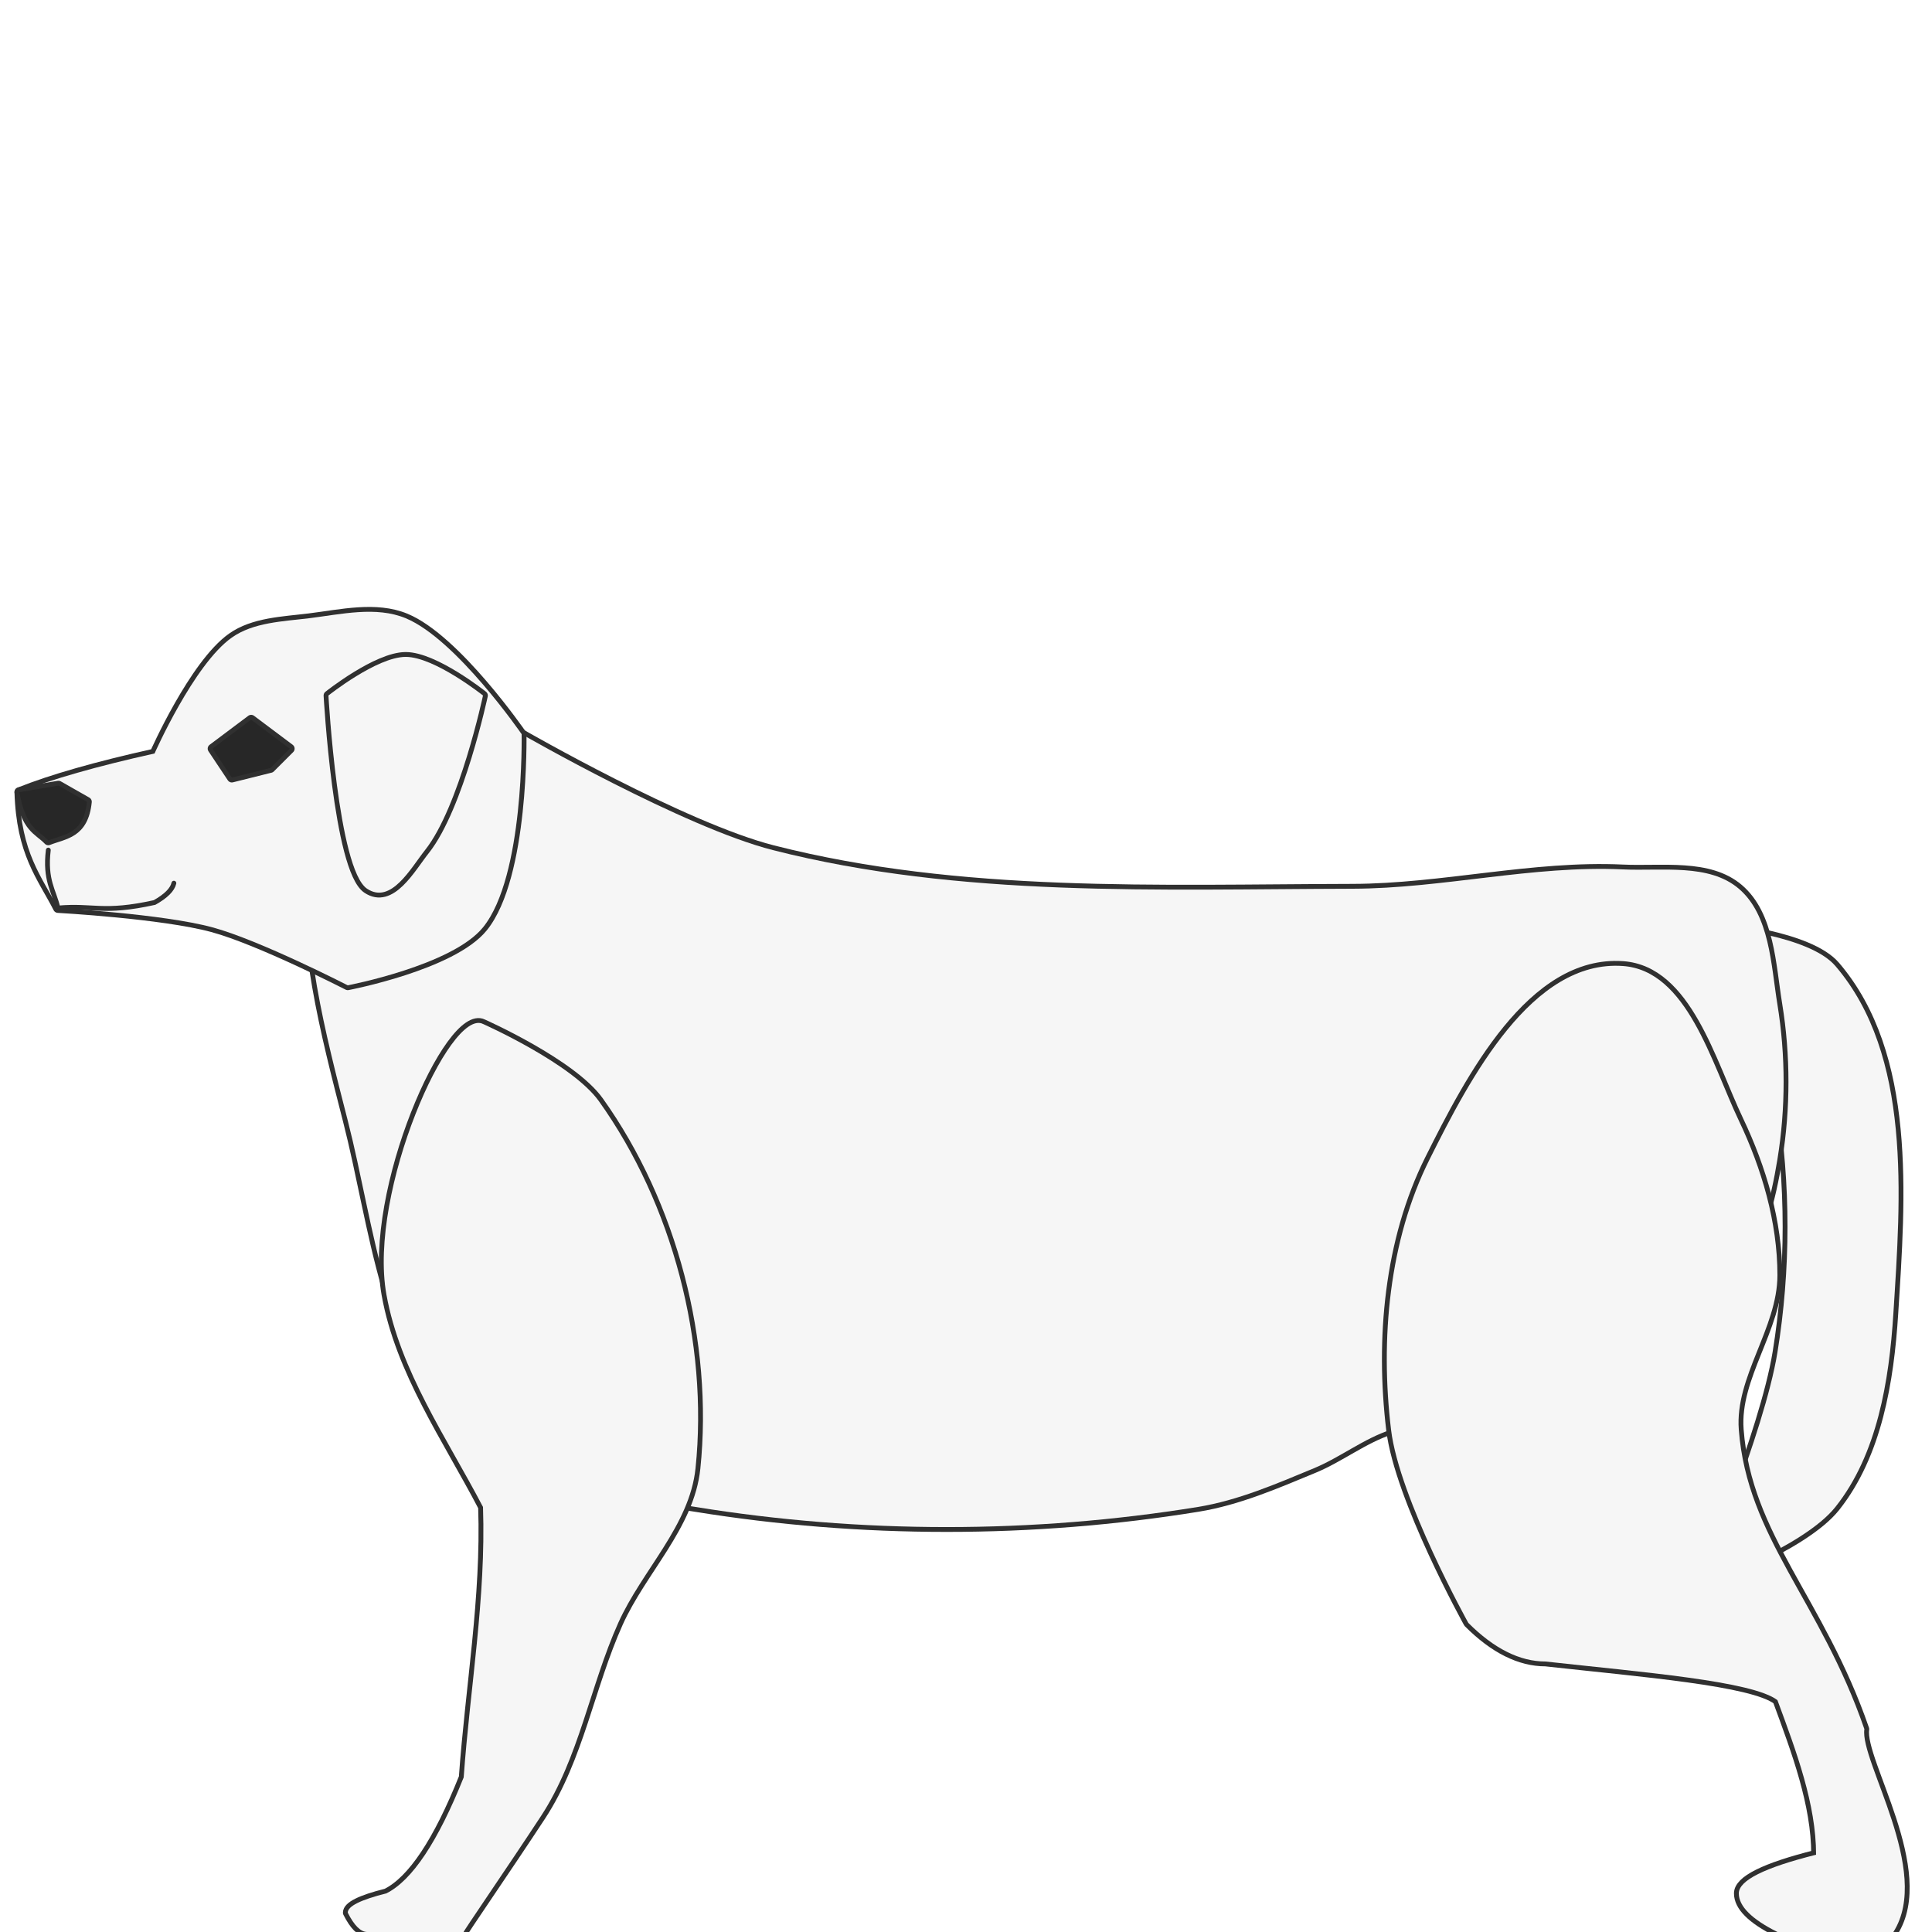
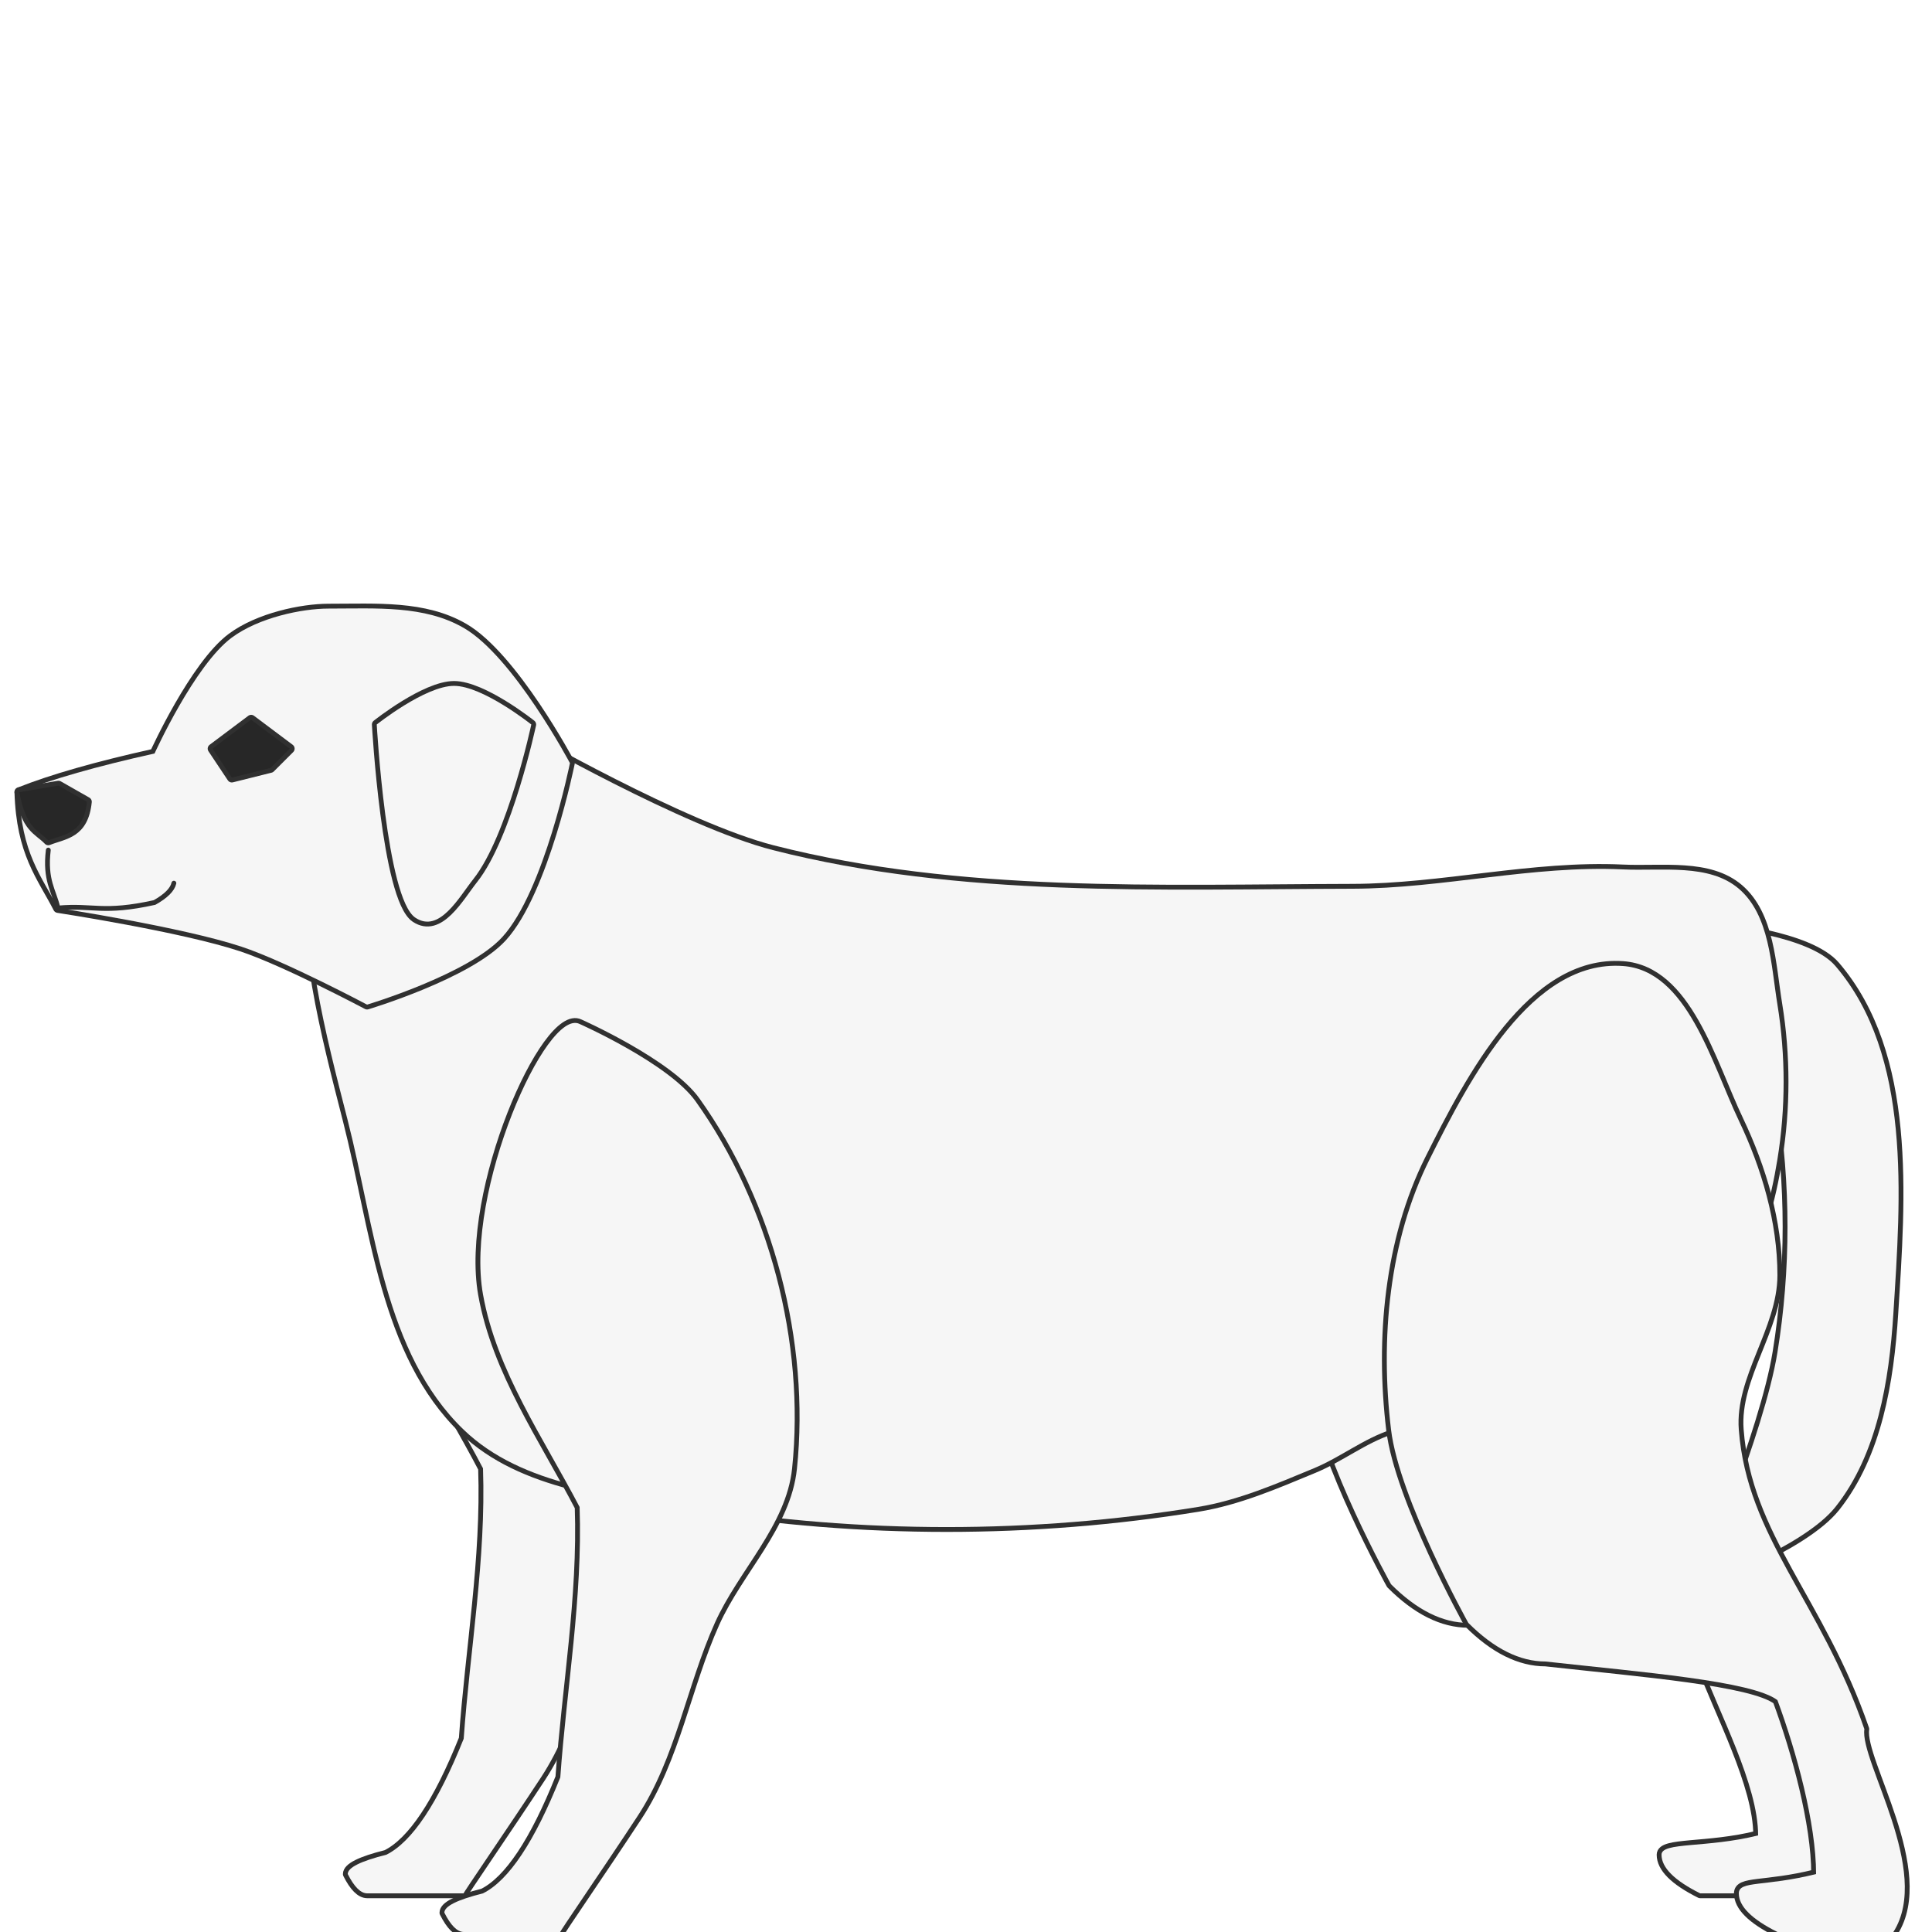
<svg xmlns="http://www.w3.org/2000/svg" width="100" height="100" viewBox="0 0 100 100" version="1.1" id="svg1">
  <defs id="defs1" />
+   <g id="layer4">
+     <path style="fill:#f6f6f6;fill-opacity:1;stroke:#303030;stroke-width:0.5;stroke-linecap:round;stroke-linejoin:round;stroke-dasharray:none;paint-order:markers stroke fill" d="M 20,65 C 20.709,68.965 23.133,72.424 25,76 25.16,80.702 24.333,85.333 24,90 22.667,93.333 21.333,95.333 20,96 18.667,96.333 18,96.667 18,97 18.333,97.66 18.667,97.994 19,98 H 24 C 23.874,98.112 26.225,94.706 28,92 29.969,88.998 30.529,85.275 32,82 33.221,79.28 35.693,76.966 36,74 36.674,67.486 34.805,60.33 31,55 29.603,53.044 25,51 25,51 23.286,50.14 19.047,59.675 20,65 Z" id="path10" />
+   </g>
+   <g id="layer9">
+     <path style="fill:#f6f6f6;fill-opacity:1;stroke:#303030;stroke-width:0.5;stroke-linecap:round;stroke-linejoin:round;stroke-dasharray:none;paint-order:markers stroke fill" d="M 70,58 C 67.892,62.216 67.439,67.319 68,72 68.427,75.565 72,82 72,82 73.333,83.333 74.667,84 76,84 80.964,84.55 86.708,85.004 88,86 88.994,88.692 91,92.385 91,95 88.333,95.667 86,95.333 86,96 86,96.667 86.667,97.333 88,98 H 94 C 96.009,94.849 92.25,89.143 92.5,87.5 90.2,80.833 86.426,77.586 86,72 85.791,69.259 88,66.749 88,64 88,61.251 87.181,58.482 86,56 84.567,52.99 83.325,48.236 80,48 75.298,47.666 72.108,53.784 70,58 Z" id="path11" />
+   </g>
  <g id="layer1">
    <path style="fill:#f6f6f6;fill-opacity:1;stroke:#303030;stroke-width:0.5;stroke-linecap:round;stroke-linejoin:round;stroke-dasharray:none;paint-order:markers stroke fill" d="M 92,57 C 92.694,61.277 92.694,65.723 92,70 91.325,74.162 88,82 88,82 88,82 93.328,80.104 95,78 97.165,75.276 97.78,71.473 98,68 98.384,61.929 98.952,54.624 95,50 93.63,48.397 89,48 89,48 89,48 91.493,53.879 92,57 Z" id="path6" />
  </g>
  <g id="layer6">
    <path style="fill:#f6f6f6;fill-opacity:1;stroke:#303030;stroke-width:0.5;stroke-linecap:round;stroke-linejoin:round;stroke-dasharray:none;paint-order:markers stroke fill" d="M 16,44 C 15.577,48.695 16.832,53.433 18,58 19.411,63.518 19.898,70.048 24,74 27.036,76.926 31.838,77.325 36,78 44.555,79.388 53.445,79.388 62,78 64.081,77.662 66.052,76.807 68,76 69.377,75.43 70.582,74.461 72,74 75.856,72.746 80.394,73.856 84,72 86.515,70.706 88.513,68.406 90,66 91.108,64.207 91.662,62.081 92,60 92.427,57.368 92.427,54.632 92,52 91.662,49.919 91.603,47.37 90,46 88.459,44.683 86.025,45.095 84,45 79.327,44.781 74.679,45.989 70,46 59.978,46.024 49.712,46.475 40,44 35.375,42.822 27,38 27,38 27,38 20.434,36.246 18,38 16.29,39.233 16.189,41.9 16,44 Z" id="path3" />
  </g>
  <g id="layer8">
-     <path style="fill:#f6f6f6;fill-opacity:1;stroke:#303030;stroke-width:0.5;stroke-linecap:round;stroke-linejoin:round;stroke-dasharray:none;paint-order:markers stroke fill" d="M 74,60 C 71.892,64.216 71.439,69.319 72,74 72.427,77.565 76,84 76,84 77.333,85.333 78.667,86 80,86 84.964,86.55 90.708,87.004 92,88 92.994,90.692 94,93.385 94,96 91.333,96.667 90,97.333 90,98 90,98.667 90.667,99.333 92,100 H 98 C 100.009,96.849 96.25,91.143 96.5,89.5 94.2,82.833 90.426,79.586 90,74 89.791,71.259 92,68.749 92,66 92,63.251 91.181,60.482 90,58 88.567,54.99 87.325,50.236 84,50 79.298,49.666 76.108,55.784 74,60 Z" id="path5" />
+     <path style="fill:#f6f6f6;fill-opacity:1;stroke:#303030;stroke-width:0.5;stroke-linecap:round;stroke-linejoin:round;stroke-dasharray:none;paint-order:markers stroke fill" d="M 74,60 C 71.892,64.216 71.439,69.319 72,74 72.427,77.565 76,84 76,84 77.333,85.333 78.667,86 80,86 84.964,86.55 90.708,87.004 92,88 92.994,90.692 94,94.385 94,97 91.333,97.667 90,97.333 90,98 90,98.667 90.667,99.333 92,100 H 98 C 100.009,96.849 96.25,91.143 96.5,89.5 94.2,82.833 90.426,79.586 90,74 89.791,71.259 92,68.749 92,66 92,63.251 91.181,60.482 90,58 88.567,54.99 87.325,50.236 84,50 79.298,49.666 76.108,55.784 74,60 Z" id="path5" />
  </g>
  <g id="layer7">
-     <path style="fill:#f6f6f6;fill-opacity:1;stroke:#303030;stroke-width:0.5;stroke-linecap:round;stroke-linejoin:round;stroke-dasharray:none;paint-order:markers stroke fill" d="M 20,67 C 20.709,70.965 23.133,74.424 25,78 25.16,82.702 24.333,87.333 24,92 22.667,95.333 21.333,97.333 20,98 18.667,98.333 18,98.667 18,99 18.333,99.66 18.667,99.994 19,100 H 24 C 23.874,100.112 26.225,96.706 28,94 29.969,90.998 30.529,87.275 32,84 33.221,81.28 35.693,78.966 36,76 36.674,69.486 34.805,62.33 31,57 29.603,55.044 25,53 25,53 23.286,52.14 19.047,61.675 20,67 Z" id="path4" />
+     <path style="fill:#f6f6f6;fill-opacity:1;stroke:#303030;stroke-width:0.5;stroke-linecap:round;stroke-linejoin:round;stroke-dasharray:none;paint-order:markers stroke fill" d="M 25,67 C 25.709,70.965 28.133,74.424 30,78 30.16,82.702 29.333,87.333 29,92 27.667,95.333 26.333,97.333 25,98 23.667,98.333 23,98.667 23,99 23.333,99.66 23.667,99.994 24,100 H 29 C 28.874,100.112 31.225,96.706 33,94 34.969,90.998 35.529,87.275 37,84 38.221,81.28 40.693,78.966 41,76 41.674,69.486 39.805,62.33 36,57 34.603,55.044 30,53 30,53 28.286,52.14 24.047,61.675 25,67 Z" id="path4" />
  </g>
  <g id="layer5">
-     <path style="fill:#f6f6f6;fill-opacity:1;stroke:#303030;stroke-width:0.5;stroke-linecap:round;stroke-linejoin:round;stroke-dasharray:none;paint-order:markers stroke fill" d="M 21,32 C 19.46,31.362 17.654,31.796 16,32 14.636,32.168 13.123,32.208 12,33 10.035,34.385 8,39 8,39 5,39.667 2.667,40.333 1,41 1.091,44.151 2.155,45.357 3,47 3,47 8.406,47.297 11,48 13.45,48.664 18,51 18,51 18,51 23.4,49.971 25,48 27.142,45.36 27,38 27,38 27,38 23.613,33.082 21,32 Z" id="path1" />
+     <path style="fill:#f6f6f6;fill-opacity:1;stroke:#303030;stroke-width:0.5;stroke-linecap:round;stroke-linejoin:round;stroke-dasharray:none;paint-order:markers stroke fill" d="M 24,32.5 C 21.958,31.322 19.5,31.5 17,31.5 15.626,31.5 13.399,31.965 12,33 10.068,34.43 8,39 8,39 5,39.667 2.667,40.333 1,41 1.091,44.151 2.155,45.357 3,47 3,47 9.428,47.982 12.5,49 14.765,49.751 19,52 19,52 19,52 24.243,50.428 26,48.5 28.168,46.121 29.5,39.5 29.5,39.5 29.5,39.5 26.57,33.983 24,32.5 Z" id="path1" />
  </g>
  <g id="layer2">
-     <path style="fill:#f6f6f6;fill-opacity:1;stroke:#303030;stroke-width:0.5;stroke-linecap:round;stroke-linejoin:round;stroke-dasharray:none;paint-order:markers stroke fill" d="M 17,36 C 17,36 17.5,45 19,46 20.24,46.827 21.253,44.941 22,44 23.77,41.769 25,36 25,36 25,36 22.491,34 21,34 19.509,34 17,36 17,36 Z" id="path2" />
+     <path style="fill:#f6f6f6;fill-opacity:1;stroke:#303030;stroke-width:0.5;stroke-linecap:round;stroke-linejoin:round;stroke-dasharray:none;paint-order:markers stroke fill" d="M 19.5,37.5 C 19.5,37.5 20,46.5 21.5,47.5 22.74,48.327 23.753,46.441 24.5,45.5 26.27,43.269 27.5,37.5 27.5,37.5 27.5,37.5 24.991,35.5 23.5,35.5 22.009,35.5 19.5,37.5 19.5,37.5 Z" id="path2" />
  </g>
  <g id="layer3">
    <path style="fill:none;fill-opacity:1;stroke:#303030;stroke-width:0.25;stroke-linecap:round;stroke-linejoin:round;stroke-dasharray:none;paint-order:markers stroke fill" d="M 2.5,44 C 2.314,45.57 2.785,46.079 3,47 4.833,46.833 5.315,47.306 8,46.713 8.591,46.38 8.925,46.046 9,45.713" id="path9" />
    <path style="fill:#272727;fill-opacity:1;stroke:#303030;stroke-width:0.5;stroke-linecap:round;stroke-linejoin:round;stroke-dasharray:none;paint-order:markers stroke fill" d="M 1,41 3.027,40.662 4.5,41.5 C 4.333,43.167 3.333,43.167 2.5,43.5 1.963,42.939 1.355,42.908 1,41 Z" id="path7" />
    <path style="fill:#272727;fill-opacity:1;stroke:#303030;stroke-width:0.5;stroke-linecap:round;stroke-linejoin:round;stroke-dasharray:none;paint-order:markers stroke fill" d="M 13,37.25 15,38.75 14,39.75 12,40.25 11,38.75 Z" id="path8" />
  </g>
</svg>
